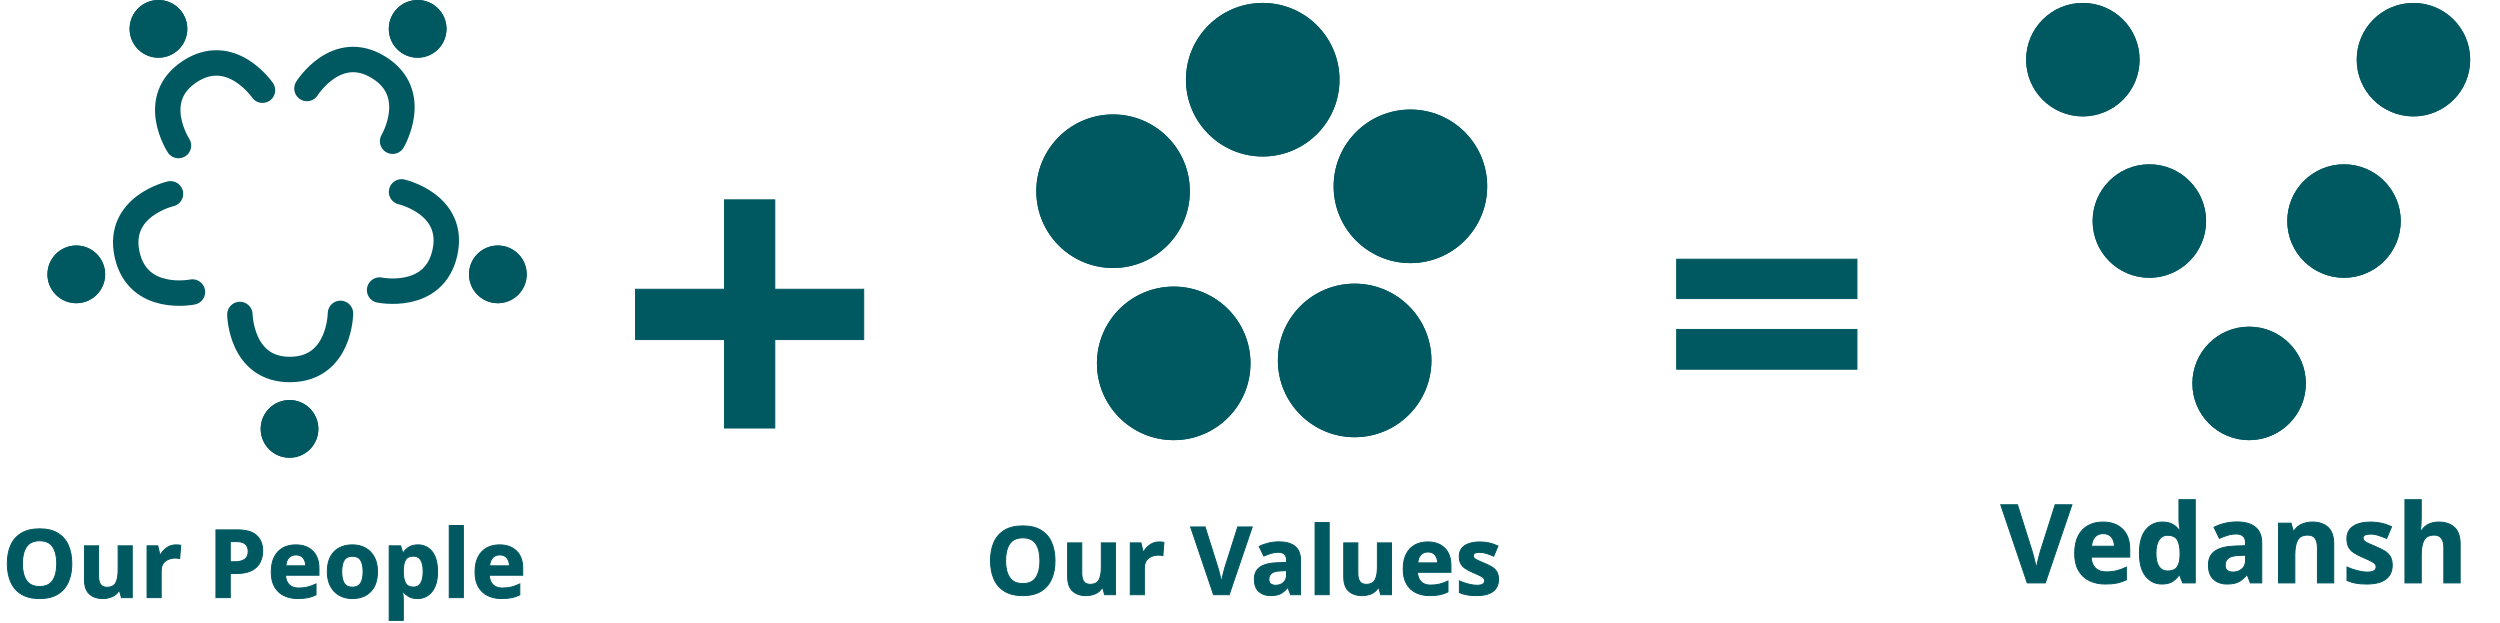
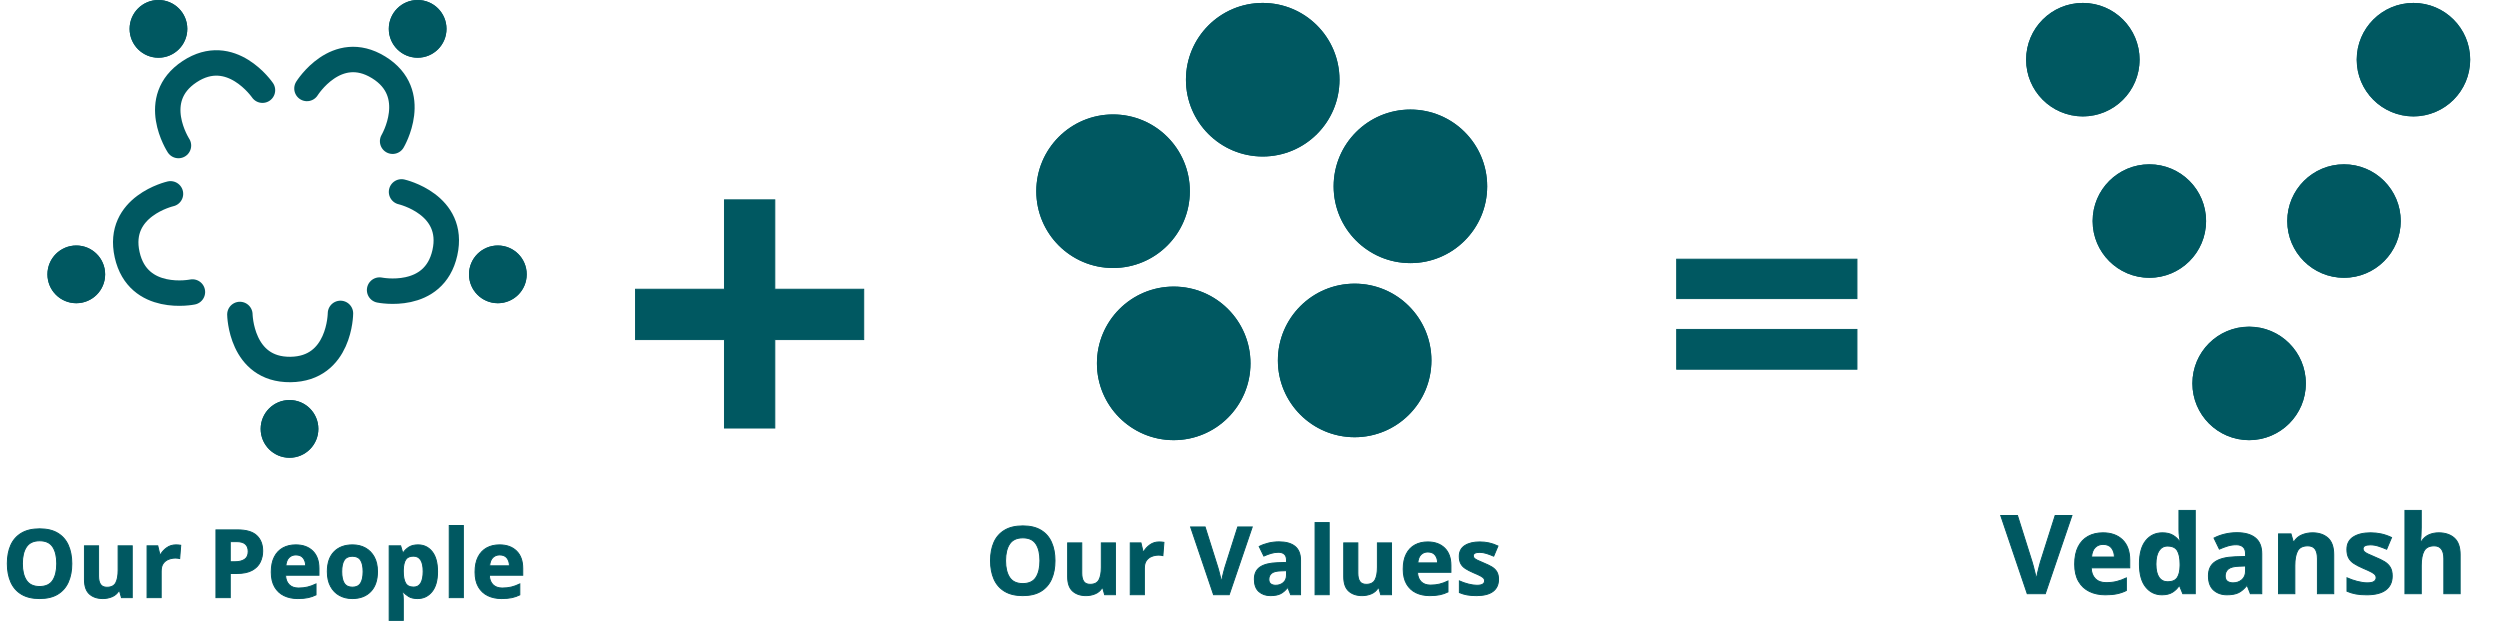
<svg xmlns="http://www.w3.org/2000/svg" width="2556" height="636" viewBox="0 0 2556 636">
  <g id="Group_325" data-name="Group 325" transform="translate(-10149.5 2469)">
    <g id="Ellipse_43" data-name="Ellipse 43" transform="translate(11362 -2466)" fill="#005861" stroke="#005861" stroke-width="1">
      <circle cx="78.5" cy="78.5" r="78.5" stroke="none" />
      <circle cx="78.5" cy="78.5" r="78" fill="none" />
    </g>
    <g id="Ellipse_44" data-name="Ellipse 44" transform="translate(11513 -2357)" fill="#005861" stroke="#005861" stroke-width="1">
      <circle cx="78.5" cy="78.5" r="78.5" stroke="none" />
      <circle cx="78.5" cy="78.5" r="78" fill="none" />
    </g>
    <g id="Ellipse_53" data-name="Ellipse 53" transform="translate(12221 -2466)" fill="#005861" stroke="#005861" stroke-width="1">
      <circle cx="58" cy="58" r="58" stroke="none" />
      <circle cx="58" cy="58" r="57.5" fill="none" />
    </g>
    <g id="Ellipse_54" data-name="Ellipse 54" transform="translate(12559 -2466)" fill="#005861" stroke="#005861" stroke-width="1">
      <circle cx="58" cy="58" r="58" stroke="none" />
      <circle cx="58" cy="58" r="57.5" fill="none" />
    </g>
    <g id="Ellipse_55" data-name="Ellipse 55" transform="translate(12488 -2301)" fill="#005861" stroke="#005861" stroke-width="1">
      <circle cx="58" cy="58" r="58" stroke="none" />
      <circle cx="58" cy="58" r="57.5" fill="none" />
    </g>
    <g id="Ellipse_56" data-name="Ellipse 56" transform="translate(12289 -2301)" fill="#005861" stroke="#005861" stroke-width="1">
      <circle cx="58" cy="58" r="58" stroke="none" />
      <circle cx="58" cy="58" r="57.5" fill="none" />
    </g>
    <g id="Ellipse_57" data-name="Ellipse 57" transform="translate(12391 -2135)" fill="#005861" stroke="#005861" stroke-width="1">
      <circle cx="58" cy="58" r="58" stroke="none" />
      <circle cx="58" cy="58" r="57.5" fill="none" />
    </g>
    <g id="Ellipse_45" data-name="Ellipse 45" transform="translate(11456 -2179)" fill="#005861" stroke="#005861" stroke-width="1">
      <circle cx="78.5" cy="78.5" r="78.5" stroke="none" />
      <circle cx="78.5" cy="78.5" r="78" fill="none" />
    </g>
    <g id="Ellipse_46" data-name="Ellipse 46" transform="translate(11271 -2176)" fill="#005861" stroke="#005861" stroke-width="1">
      <circle cx="78.5" cy="78.5" r="78.5" stroke="none" />
      <circle cx="78.5" cy="78.5" r="78" fill="none" />
    </g>
    <g id="Ellipse_47" data-name="Ellipse 47" transform="translate(11209 -2352)" fill="#005861" stroke="#005861" stroke-width="1">
      <circle cx="78.5" cy="78.5" r="78.5" stroke="none" />
      <circle cx="78.5" cy="78.5" r="78" fill="none" />
    </g>
    <g id="Ellipse_48" data-name="Ellipse 48" transform="translate(10547 -2469)" fill="#005861" stroke="#005861" stroke-width="1">
      <circle cx="29.5" cy="29.5" r="29.5" stroke="none" />
      <circle cx="29.5" cy="29.5" r="29" fill="none" />
    </g>
    <g id="Ellipse_49" data-name="Ellipse 49" transform="translate(10629 -2218)" fill="#005861" stroke="#005861" stroke-width="1">
      <circle cx="29.5" cy="29.5" r="29.5" stroke="none" />
      <circle cx="29.5" cy="29.5" r="29" fill="none" />
    </g>
    <g id="Ellipse_50" data-name="Ellipse 50" transform="translate(10416 -2060)" fill="#005861" stroke="#005861" stroke-width="1">
      <circle cx="29.5" cy="29.5" r="29.5" stroke="none" />
      <circle cx="29.5" cy="29.5" r="29" fill="none" />
    </g>
    <g id="Ellipse_51" data-name="Ellipse 51" transform="translate(10198 -2218)" fill="#005861" stroke="#005861" stroke-width="1">
      <circle cx="29.5" cy="29.5" r="29.5" stroke="none" />
      <circle cx="29.5" cy="29.5" r="29" fill="none" />
    </g>
    <g id="Ellipse_52" data-name="Ellipse 52" transform="translate(10282 -2469)" fill="#005861" stroke="#005861" stroke-width="1">
      <circle cx="29.5" cy="29.5" r="29.5" stroke="none" />
      <circle cx="29.5" cy="29.5" r="29" fill="none" />
    </g>
    <path id="Path_1140" data-name="Path 1140" d="M-9.538,58.293S-40.591,10.745,1.852-17.249s74.5,18.964,74.5,18.964" transform="translate(10341.5 -2378.5)" fill="none" stroke="#005861" stroke-linecap="round" stroke-width="26" />
    <path id="Path_1141" data-name="Path 1141" d="M-9.538,58.293S-40.591,10.745,1.852-17.249s74.5,18.964,74.5,18.964" transform="translate(10520.189 -2394.533) rotate(65)" fill="none" stroke="#005861" stroke-linecap="round" stroke-width="26" />
    <path id="Path_1142" data-name="Path 1142" d="M-9.538,58.293S-40.591,10.745,1.852-17.249s74.5,18.964,74.5,18.964" transform="matrix(-0.719, 0.695, -0.695, -0.719, 10593.681, -2224.271)" fill="none" stroke="#005861" stroke-linecap="round" stroke-width="26" />
    <path id="Path_1143" data-name="Path 1143" d="M10.958,0s-31.053,47.548,11.39,75.543,74.5-18.964,74.5-18.964" transform="matrix(0.719, 0.695, -0.695, 0.719, 10315.926, -2278.441)" fill="none" stroke="#005861" stroke-linecap="round" stroke-width="26" />
    <path id="Path_1144" data-name="Path 1144" d="M10.958,0s-31.053,47.548,11.39,75.543,74.5-18.964,74.5-18.964" transform="matrix(0.829, -0.559, 0.559, 0.829, 10385.672, -2141.357)" fill="none" stroke="#005861" stroke-linecap="round" stroke-width="26" />
    <text id="Our_People" data-name="Our People" transform="translate(10432.5 -1858)" fill="#005861" stroke="#005861" stroke-width="1" font-size="97" font-family="Montserrat-SemiBold, Montserrat" font-weight="600">
      <tspan x="-281.155" y="0">Our People</tspan>
    </text>
    <text id="_" data-name="+" transform="translate(10920.5 -1978)" fill="#005861" stroke="#005861" stroke-width="1" font-size="481" font-family="Montserrat-SemiBold, Montserrat" font-weight="600">
      <tspan x="-141.895" y="0">+</tspan>
    </text>
    <text id="_2" data-name="=" transform="translate(11959.5 -2014)" fill="#005861" stroke="#005861" stroke-width="1" font-size="380" font-family="Montserrat-SemiBold, Montserrat" font-weight="600">
      <tspan x="-112.1" y="0">=</tspan>
    </text>
    <text id="Our_Values" data-name="Our Values" transform="translate(11428.5 -1861)" fill="#005861" stroke="#005861" stroke-width="1" font-size="97" font-family="Montserrat-SemiBold, Montserrat" font-weight="600">
      <tspan x="-271.94" y="0">Our Values</tspan>
    </text>
-     <text id="Vedansh" transform="translate(12449.5 -1873)" fill="#005861" stroke="#005861" stroke-width="1" font-size="112" font-family="Montserrat-Bold, Montserrat" font-weight="700">
+     <text id="Vedansh" transform="translate(12449.5 -1862)" fill="#005861" stroke="#005861" stroke-width="1" font-size="112" font-family="Montserrat-Bold, Montserrat" font-weight="700">
      <tspan x="-254.464" y="0">Vedansh</tspan>
    </text>
  </g>
</svg>
